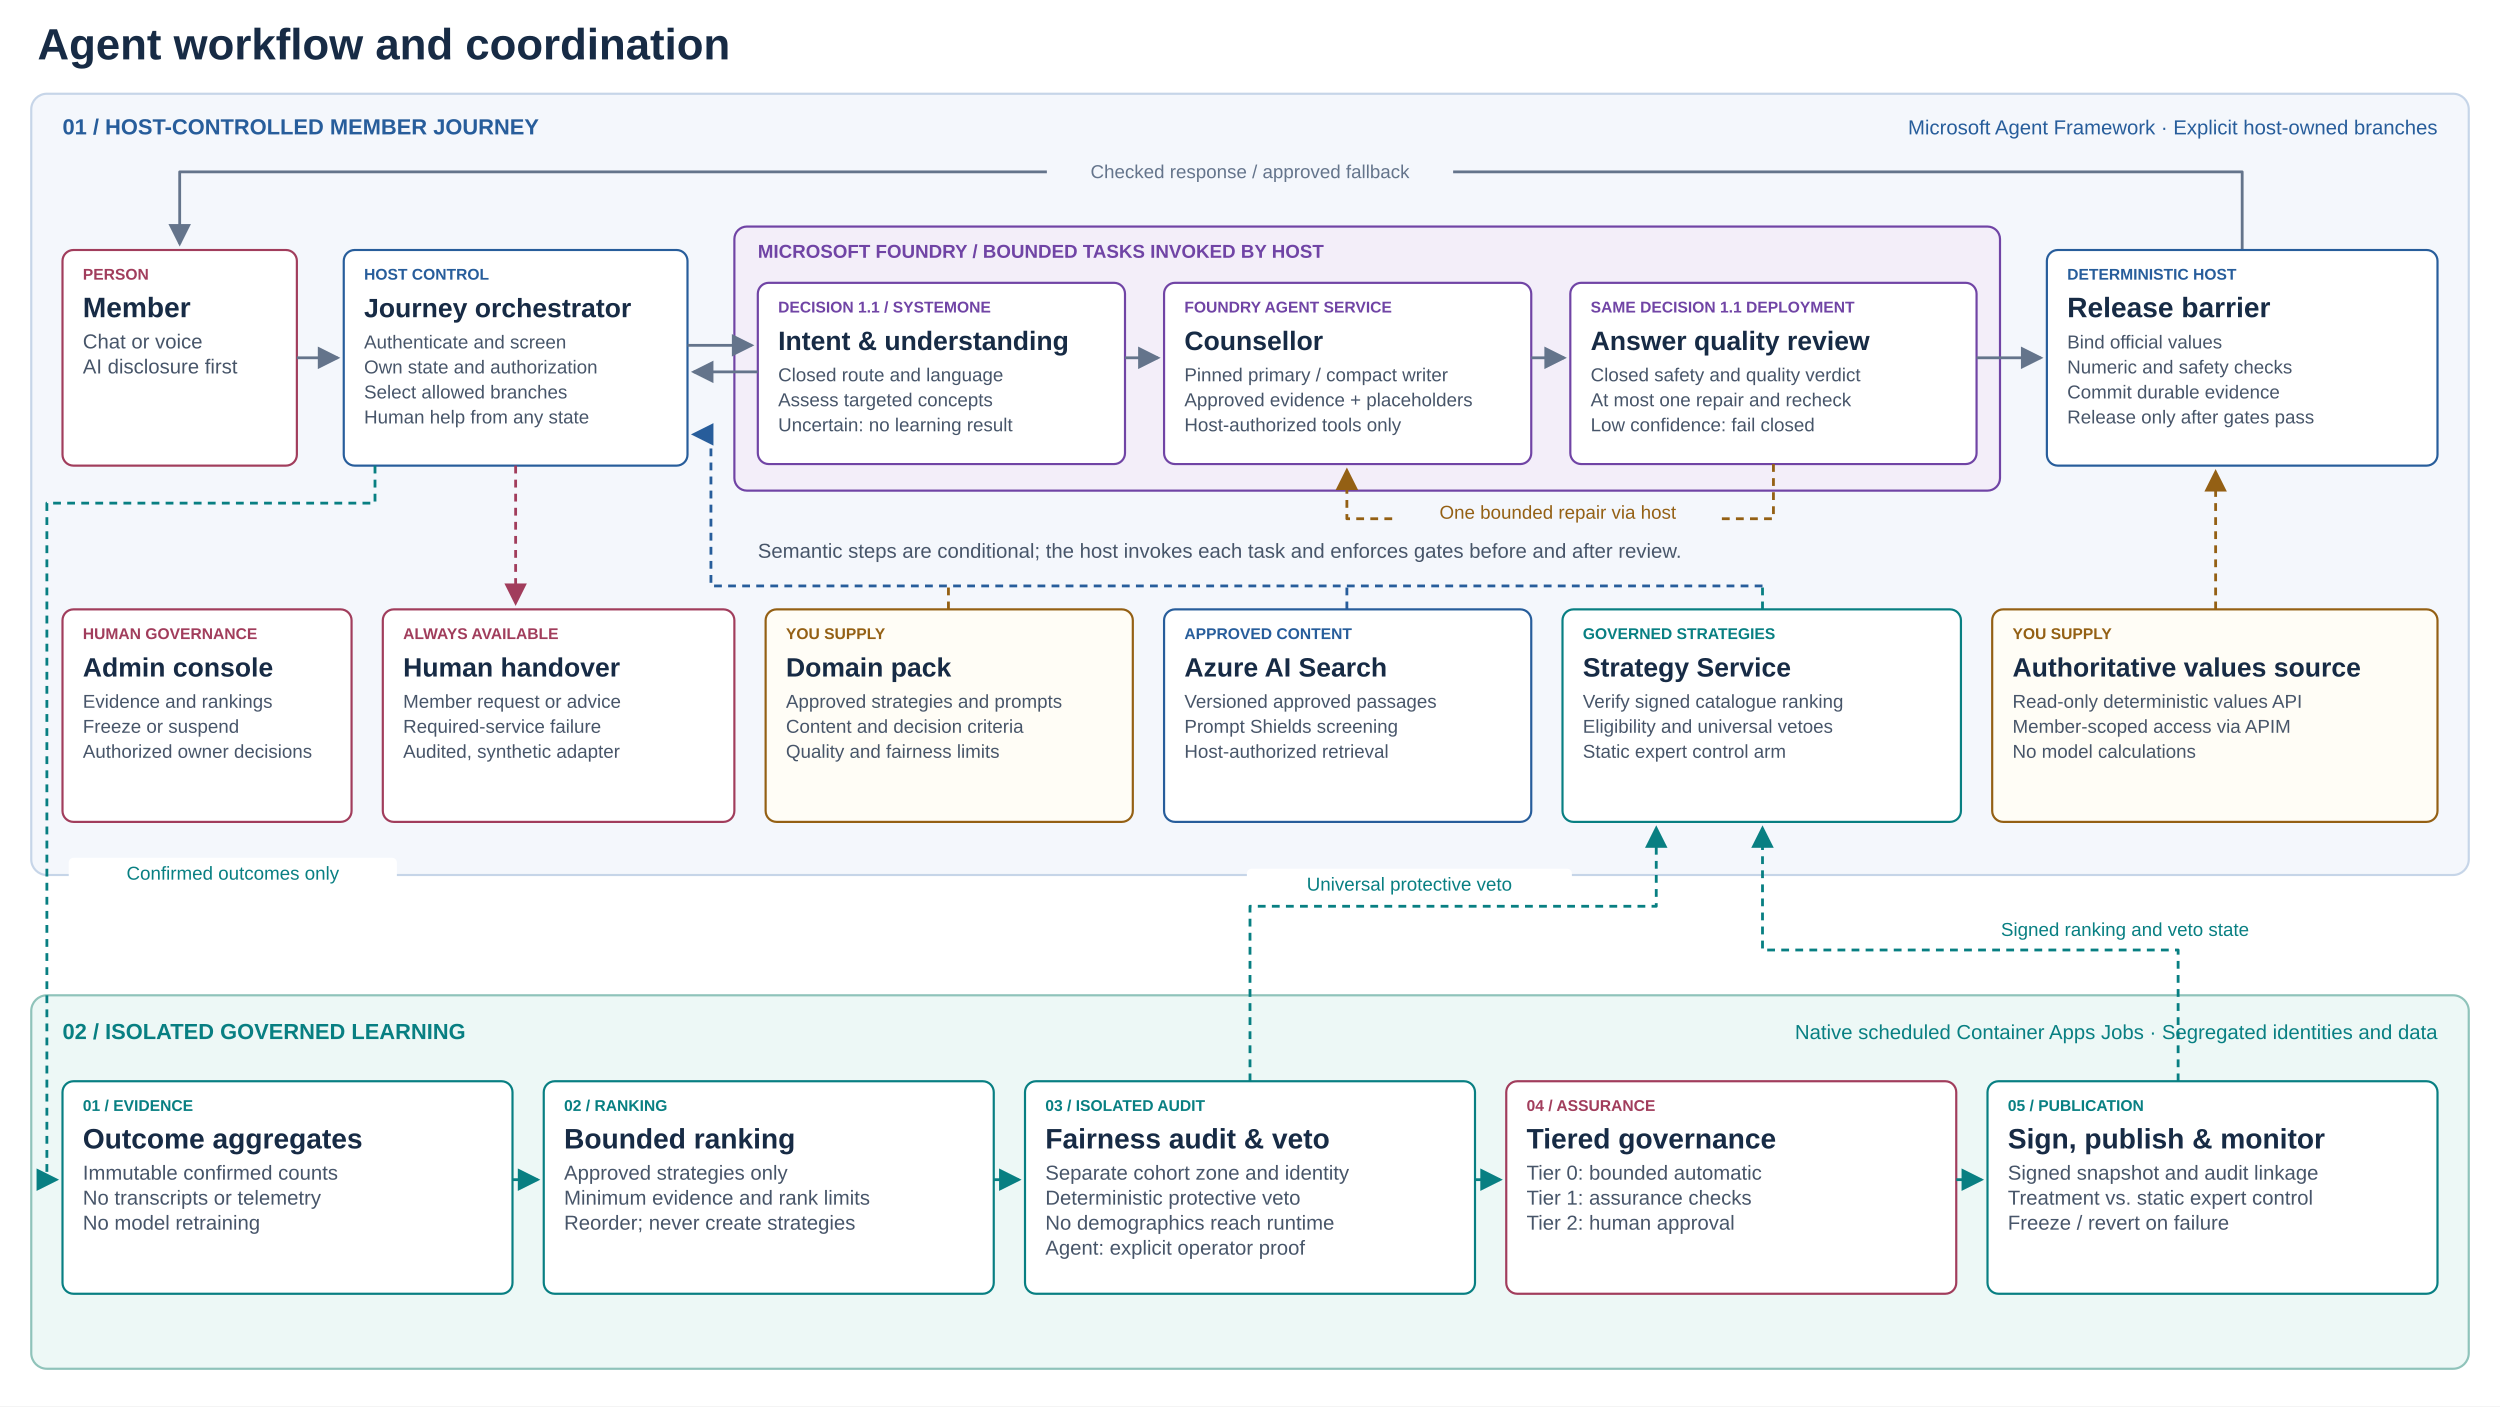
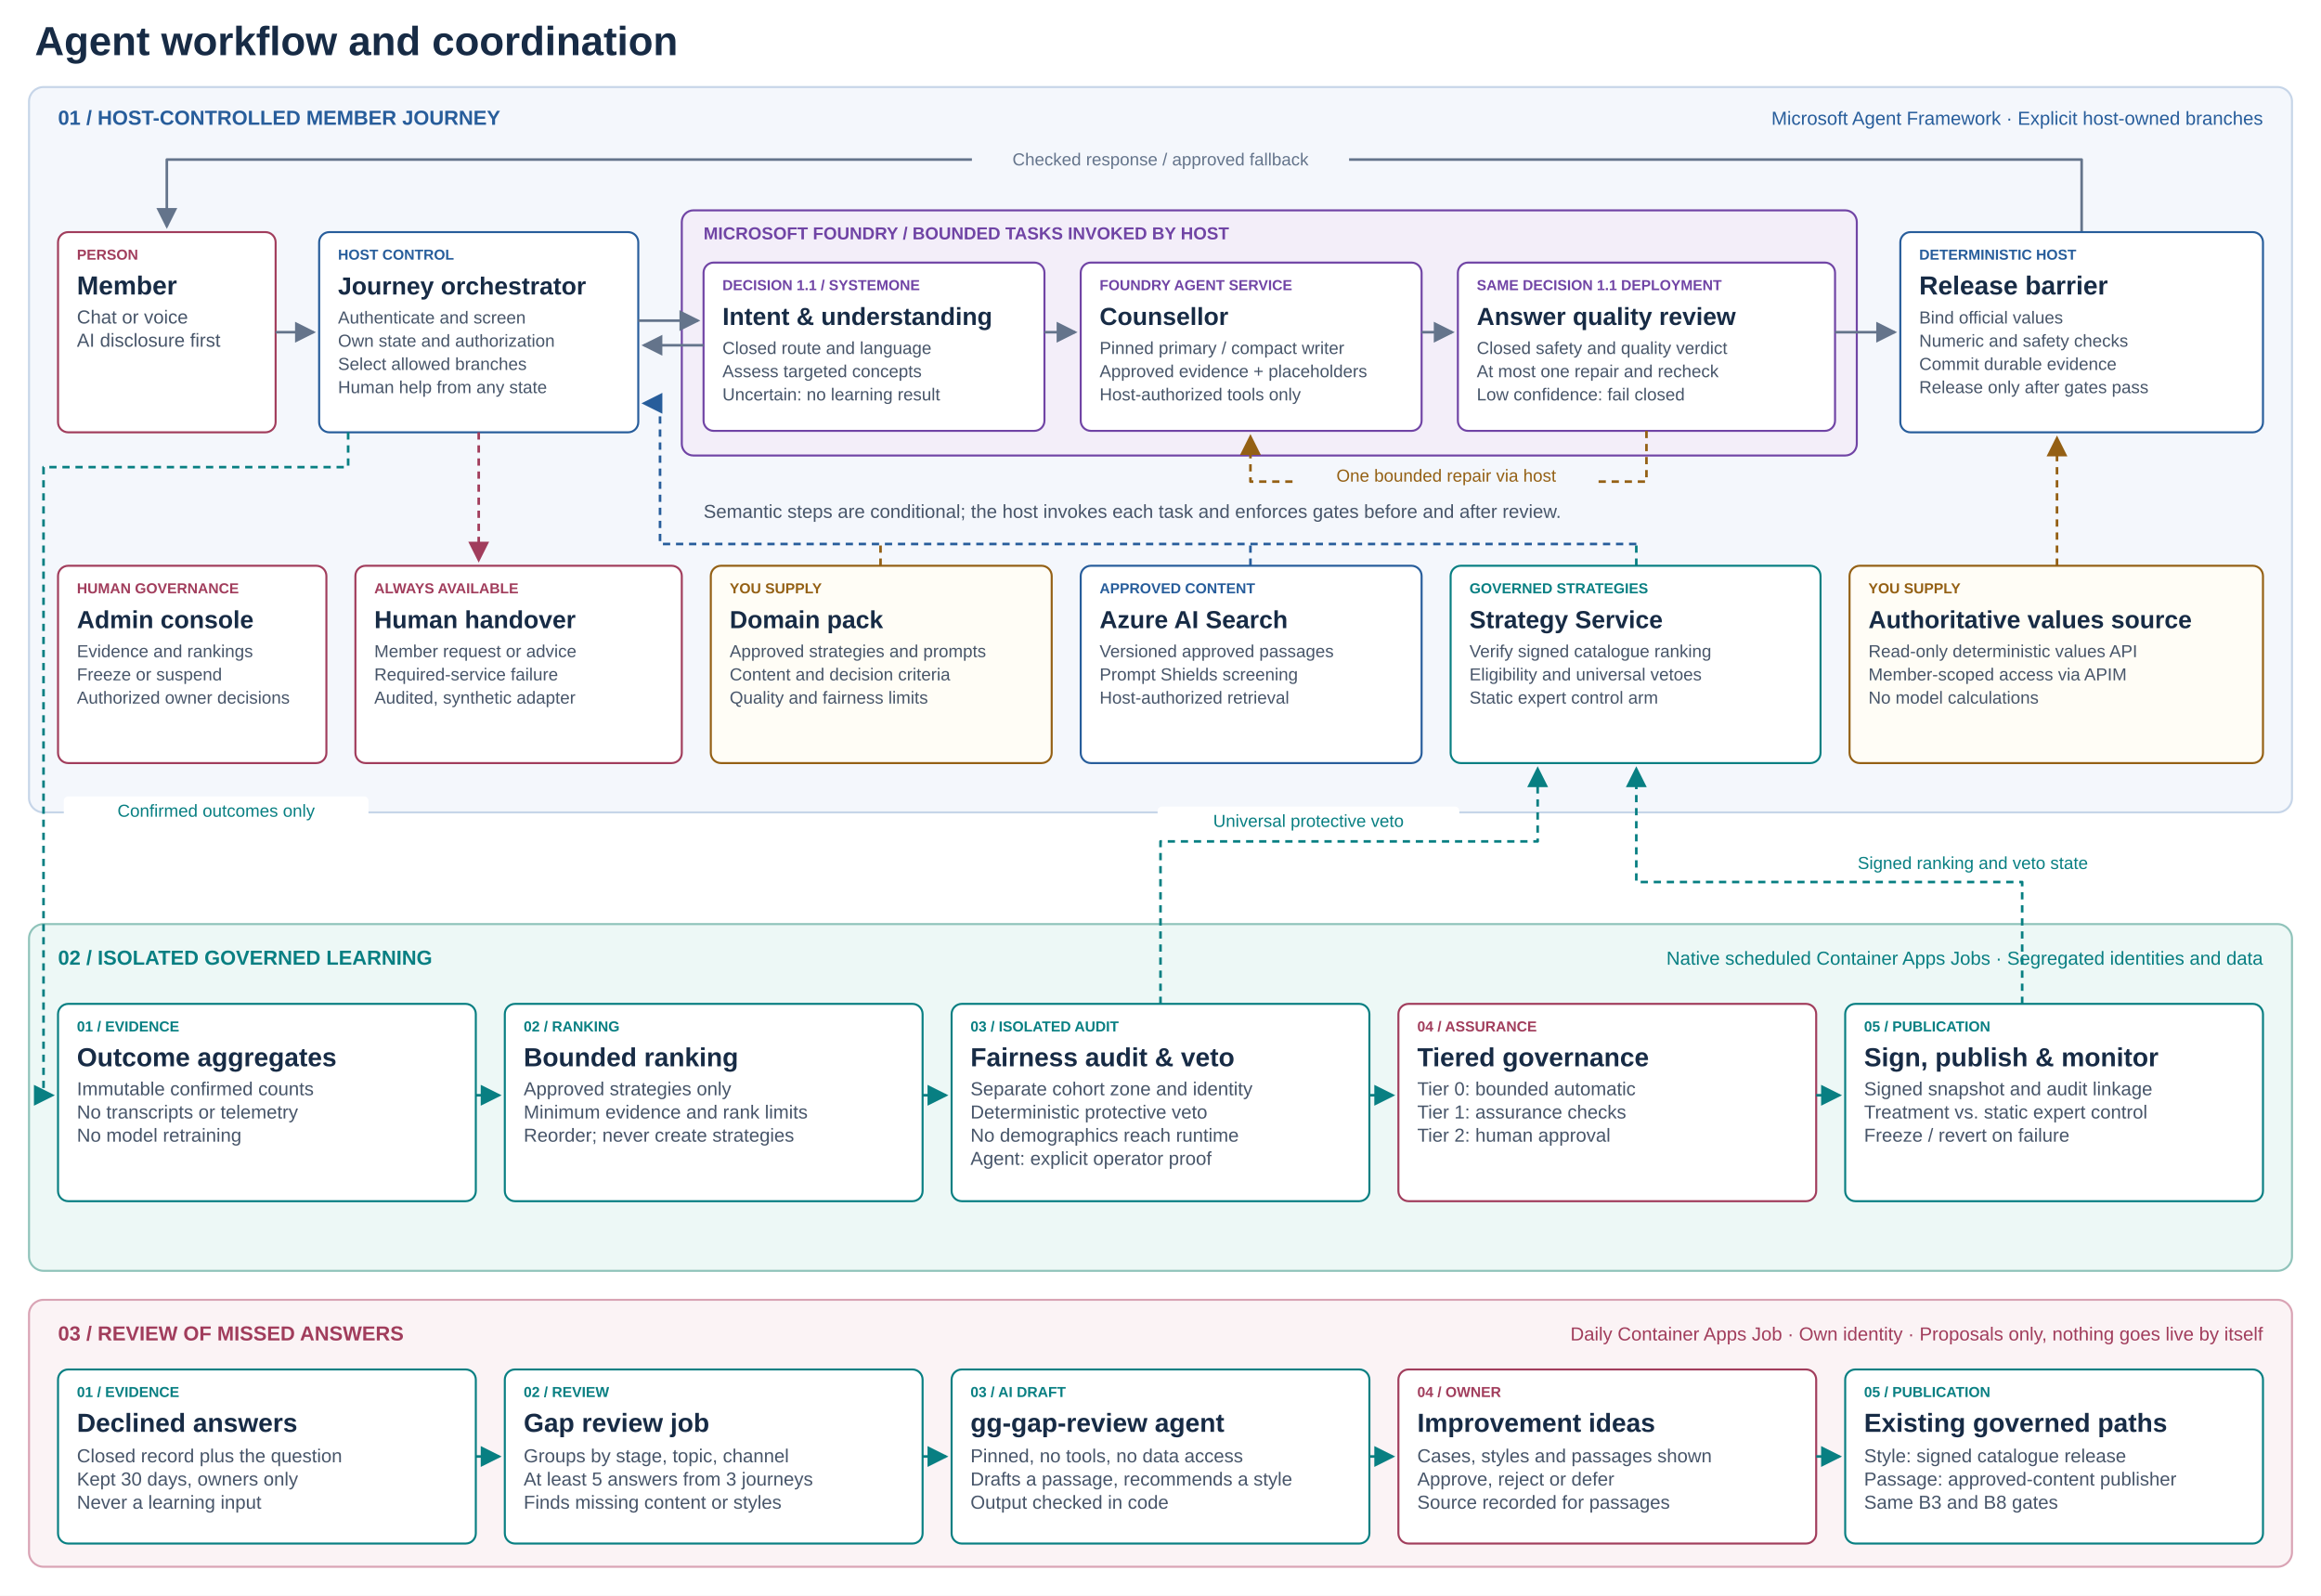
- <svg xmlns="http://www.w3.org/2000/svg" width="1600" height="900" viewBox="0 0 1600 900" role="img" aria-labelledby="title description" font-family="Arial, Helvetica, sans-serif">
+ <svg xmlns="http://www.w3.org/2000/svg" width="1600" height="1100" viewBox="0 0 1600 1100" role="img" aria-labelledby="title description" font-family="Arial, Helvetica, sans-serif">
  <defs>
    <marker id="m64748b" markerWidth="8" markerHeight="8" refX="7" refY="4" orient="auto">
      <path d="M0 0 L8 4 L0 8Z" fill="#64748b" />
    </marker>
    <marker id="m087f82" markerWidth="8" markerHeight="8" refX="7" refY="4" orient="auto">
      <path d="M0 0 L8 4 L0 8Z" fill="#087f82" />
    </marker>
    <marker id="m946014" markerWidth="8" markerHeight="8" refX="7" refY="4" orient="auto">
      <path d="M0 0 L8 4 L0 8Z" fill="#946014" />
    </marker>
    <marker id="ma13d5c" markerWidth="8" markerHeight="8" refX="7" refY="4" orient="auto">
      <path d="M0 0 L8 4 L0 8Z" fill="#a13d5c" />
    </marker>
    <marker id="m275d9b" markerWidth="8" markerHeight="8" refX="7" refY="4" orient="auto">
      <path d="M0 0 L8 4 L0 8Z" fill="#275d9b" />
    </marker>
    <marker id="m7044a5" markerWidth="8" markerHeight="8" refX="7" refY="4" orient="auto">
      <path d="M0 0 L8 4 L0 8Z" fill="#7044a5" />
    </marker>
  </defs>
-   <rect x="0" y="0" width="1600" height="900" rx="0" fill="#ffffff" stroke="none" stroke-width="1.4" />
+   <rect x="0" y="0" width="1600" height="1100" rx="0" fill="#ffffff" stroke="none" stroke-width="1.4" />
  <text x="24" y="38" font-size="28" fill="#172b45" font-weight="700" text-anchor="start">Agent workflow and coordination</text>
  <rect x="20" y="60" width="1560" height="500" rx="10" fill="#f4f7fc" stroke="#c6d5e8" stroke-width="1.4" />
  <text x="40" y="86" font-size="14" fill="#275d9b" font-weight="700" text-anchor="start">01 / HOST-CONTROLLED MEMBER JOURNEY</text>
  <text x="1560" y="86" font-size="13" fill="#275d9b" font-weight="400" text-anchor="end">Microsoft Agent Framework · Explicit host-owned branches</text>
  <path d="M1435 160 V110 H115 V156" fill="none" stroke="#64748b" stroke-width="1.8" stroke-linejoin="round" marker-end="url(#m64748b)" />
  <rect x="670" y="100" width="260" height="20" rx="3" fill="#f4f7fc" stroke="none" stroke-width="1.4" />
  <text x="800" y="114" font-size="12" fill="#64748b" font-weight="400" text-anchor="middle">Checked response / approved fallback</text>
  <rect x="40" y="160" width="150" height="138" rx="7" fill="#ffffff" stroke="#a13d5c" stroke-width="1.4" />
  <text x="53" y="179" font-size="10" fill="#a13d5c" font-weight="700" text-anchor="start">PERSON</text>
  <text x="53" y="203" font-size="18" fill="#172b45" font-weight="700" text-anchor="start">Member</text>
  <text x="53" y="223" font-size="13" fill="#475569" font-weight="400" text-anchor="start">Chat or voice</text>
  <text x="53" y="239" font-size="13" fill="#475569" font-weight="400" text-anchor="start">AI disclosure first</text>
  <rect x="220" y="160" width="220" height="138" rx="7" fill="#ffffff" stroke="#275d9b" stroke-width="1.4" />
  <text x="233" y="179" font-size="10" fill="#275d9b" font-weight="700" text-anchor="start">HOST CONTROL</text>
  <text x="233" y="203" font-size="17" fill="#172b45" font-weight="700" text-anchor="start">Journey orchestrator</text>
  <text x="233" y="223" font-size="12" fill="#475569" font-weight="400" text-anchor="start">Authenticate and screen</text>
  <text x="233" y="239" font-size="12" fill="#475569" font-weight="400" text-anchor="start">Own state and authorization</text>
  <text x="233" y="255" font-size="12" fill="#475569" font-weight="400" text-anchor="start">Select allowed branches</text>
  <text x="233" y="271" font-size="12" fill="#475569" font-weight="400" text-anchor="start">Human help from any state</text>
  <rect x="470" y="145" width="810" height="169" rx="8" fill="#f3eef9" stroke="#7044a5" stroke-width="1.4" />
  <text x="485" y="165" font-size="12" fill="#7044a5" font-weight="700" text-anchor="start">MICROSOFT FOUNDRY / BOUNDED TASKS INVOKED BY HOST</text>
  <rect x="485" y="181" width="235" height="116" rx="7" fill="#ffffff" stroke="#7044a5" stroke-width="1.4" />
  <text x="498" y="200" font-size="10" fill="#7044a5" font-weight="700" text-anchor="start">DECISION 1.1 / SYSTEMONE</text>
  <text x="498" y="224" font-size="17" fill="#172b45" font-weight="700" text-anchor="start">Intent &amp; understanding</text>
  <text x="498" y="244" font-size="12" fill="#475569" font-weight="400" text-anchor="start">Closed route and language</text>
  <text x="498" y="260" font-size="12" fill="#475569" font-weight="400" text-anchor="start">Assess targeted concepts</text>
  <text x="498" y="276" font-size="12" fill="#475569" font-weight="400" text-anchor="start">Uncertain: no learning result</text>
  <rect x="745" y="181" width="235" height="116" rx="7" fill="#ffffff" stroke="#7044a5" stroke-width="1.4" />
  <text x="758" y="200" font-size="10" fill="#7044a5" font-weight="700" text-anchor="start">FOUNDRY AGENT SERVICE</text>
  <text x="758" y="224" font-size="17" fill="#172b45" font-weight="700" text-anchor="start">Counsellor</text>
  <text x="758" y="244" font-size="12" fill="#475569" font-weight="400" text-anchor="start">Pinned primary / compact writer</text>
  <text x="758" y="260" font-size="12" fill="#475569" font-weight="400" text-anchor="start">Approved evidence + placeholders</text>
  <text x="758" y="276" font-size="12" fill="#475569" font-weight="400" text-anchor="start">Host-authorized tools only</text>
  <rect x="1005" y="181" width="260" height="116" rx="7" fill="#ffffff" stroke="#7044a5" stroke-width="1.4" />
  <text x="1018" y="200" font-size="10" fill="#7044a5" font-weight="700" text-anchor="start">SAME DECISION 1.1 DEPLOYMENT</text>
  <text x="1018" y="224" font-size="17" fill="#172b45" font-weight="700" text-anchor="start">Answer quality review</text>
  <text x="1018" y="244" font-size="12" fill="#475569" font-weight="400" text-anchor="start">Closed safety and quality verdict</text>
  <text x="1018" y="260" font-size="12" fill="#475569" font-weight="400" text-anchor="start">At most one repair and recheck</text>
  <text x="1018" y="276" font-size="12" fill="#475569" font-weight="400" text-anchor="start">Low confidence: fail closed</text>
  <path d="M190 229 H216" fill="none" stroke="#64748b" stroke-width="1.8" stroke-linejoin="round" marker-end="url(#m64748b)" />
  <path d="M440 221 H481" fill="none" stroke="#64748b" stroke-width="1.8" stroke-linejoin="round" marker-end="url(#m64748b)" />
  <path d="M485 238 H444" fill="none" stroke="#64748b" stroke-width="1.8" stroke-linejoin="round" marker-end="url(#m64748b)" />
  <path d="M720 229 H741" fill="none" stroke="#64748b" stroke-width="1.8" stroke-linejoin="round" marker-end="url(#m64748b)" />
  <path d="M980 229 H1001" fill="none" stroke="#64748b" stroke-width="1.8" stroke-linejoin="round" marker-end="url(#m64748b)" />
  <rect x="1310" y="160" width="250" height="138" rx="7" fill="#ffffff" stroke="#275d9b" stroke-width="1.4" />
  <text x="1323" y="179" font-size="10" fill="#275d9b" font-weight="700" text-anchor="start">DETERMINISTIC HOST</text>
  <text x="1323" y="203" font-size="18" fill="#172b45" font-weight="700" text-anchor="start">Release barrier</text>
  <text x="1323" y="223" font-size="12" fill="#475569" font-weight="400" text-anchor="start">Bind official values</text>
  <text x="1323" y="239" font-size="12" fill="#475569" font-weight="400" text-anchor="start">Numeric and safety checks</text>
  <text x="1323" y="255" font-size="12" fill="#475569" font-weight="400" text-anchor="start">Commit durable evidence</text>
  <text x="1323" y="271" font-size="12" fill="#475569" font-weight="400" text-anchor="start">Release only after gates pass</text>
  <path d="M1265 229 H1306" fill="none" stroke="#64748b" stroke-width="1.8" stroke-linejoin="round" marker-end="url(#m64748b)" />
  <path d="M1135 297 V332 H862 V301" fill="none" stroke="#946014" stroke-width="1.8" stroke-linejoin="round" stroke-dasharray="5 4" marker-end="url(#m946014)" />
  <rect x="894.5" y="318" width="205" height="20" rx="3" fill="#f4f7fc" stroke="none" stroke-width="1.4" />
  <text x="997" y="332" font-size="12" fill="#946014" font-weight="400" text-anchor="middle">One bounded repair via host</text>
  <text x="485" y="357" font-size="13" fill="#475569" font-weight="400" text-anchor="start">Semantic steps are conditional; the host invokes each task and enforces gates before and after review.</text>
  <rect x="40" y="390" width="185" height="136" rx="7" fill="#ffffff" stroke="#a13d5c" stroke-width="1.4" />
  <text x="53" y="409" font-size="10" fill="#a13d5c" font-weight="700" text-anchor="start">HUMAN GOVERNANCE</text>
  <text x="53" y="433" font-size="17" fill="#172b45" font-weight="700" text-anchor="start">Admin console</text>
  <text x="53" y="453" font-size="12" fill="#475569" font-weight="400" text-anchor="start">Evidence and rankings</text>
  <text x="53" y="469" font-size="12" fill="#475569" font-weight="400" text-anchor="start">Freeze or suspend</text>
  <text x="53" y="485" font-size="12" fill="#475569" font-weight="400" text-anchor="start">Authorized owner decisions</text>
  <rect x="245" y="390" width="225" height="136" rx="7" fill="#ffffff" stroke="#a13d5c" stroke-width="1.4" />
  <text x="258" y="409" font-size="10" fill="#a13d5c" font-weight="700" text-anchor="start">ALWAYS AVAILABLE</text>
  <text x="258" y="433" font-size="17" fill="#172b45" font-weight="700" text-anchor="start">Human handover</text>
  <text x="258" y="453" font-size="12" fill="#475569" font-weight="400" text-anchor="start">Member request or advice</text>
  <text x="258" y="469" font-size="12" fill="#475569" font-weight="400" text-anchor="start">Required-service failure</text>
  <text x="258" y="485" font-size="12" fill="#475569" font-weight="400" text-anchor="start">Audited, synthetic adapter</text>
  <rect x="490" y="390" width="235" height="136" rx="7" fill="#fffdf6" stroke="#946014" stroke-width="1.4" />
  <text x="503" y="409" font-size="10" fill="#946014" font-weight="700" text-anchor="start">YOU SUPPLY</text>
  <text x="503" y="433" font-size="17" fill="#172b45" font-weight="700" text-anchor="start">Domain pack</text>
  <text x="503" y="453" font-size="12" fill="#475569" font-weight="400" text-anchor="start">Approved strategies and prompts</text>
  <text x="503" y="469" font-size="12" fill="#475569" font-weight="400" text-anchor="start">Content and decision criteria</text>
  <text x="503" y="485" font-size="12" fill="#475569" font-weight="400" text-anchor="start">Quality and fairness limits</text>
  <rect x="745" y="390" width="235" height="136" rx="7" fill="#ffffff" stroke="#275d9b" stroke-width="1.4" />
  <text x="758" y="409" font-size="10" fill="#275d9b" font-weight="700" text-anchor="start">APPROVED CONTENT</text>
  <text x="758" y="433" font-size="17" fill="#172b45" font-weight="700" text-anchor="start">Azure AI Search</text>
  <text x="758" y="453" font-size="12" fill="#475569" font-weight="400" text-anchor="start">Versioned approved passages</text>
  <text x="758" y="469" font-size="12" fill="#475569" font-weight="400" text-anchor="start">Prompt Shields screening</text>
  <text x="758" y="485" font-size="12" fill="#475569" font-weight="400" text-anchor="start">Host-authorized retrieval</text>
  <rect x="1000" y="390" width="255" height="136" rx="7" fill="#ffffff" stroke="#087f82" stroke-width="1.4" />
  <text x="1013" y="409" font-size="10" fill="#087f82" font-weight="700" text-anchor="start">GOVERNED STRATEGIES</text>
  <text x="1013" y="433" font-size="17" fill="#172b45" font-weight="700" text-anchor="start">Strategy Service</text>
  <text x="1013" y="453" font-size="12" fill="#475569" font-weight="400" text-anchor="start">Verify signed catalogue ranking</text>
  <text x="1013" y="469" font-size="12" fill="#475569" font-weight="400" text-anchor="start">Eligibility and universal vetoes</text>
  <text x="1013" y="485" font-size="12" fill="#475569" font-weight="400" text-anchor="start">Static expert control arm</text>
  <rect x="1275" y="390" width="285" height="136" rx="7" fill="#fffdf6" stroke="#946014" stroke-width="1.4" />
  <text x="1288" y="409" font-size="10" fill="#946014" font-weight="700" text-anchor="start">YOU SUPPLY</text>
  <text x="1288" y="433" font-size="17" fill="#172b45" font-weight="700" text-anchor="start">Authoritative values source</text>
  <text x="1288" y="453" font-size="12" fill="#475569" font-weight="400" text-anchor="start">Read-only deterministic values API</text>
  <text x="1288" y="469" font-size="12" fill="#475569" font-weight="400" text-anchor="start">Member-scoped access via APIM</text>
  <text x="1288" y="485" font-size="12" fill="#475569" font-weight="400" text-anchor="start">No model calculations</text>
  <path d="M330 298 V386" fill="none" stroke="#a13d5c" stroke-width="1.8" stroke-linejoin="round" stroke-dasharray="5 4" marker-end="url(#ma13d5c)" />
  <path d="M607 390 V375" fill="none" stroke="#946014" stroke-width="1.8" stroke-linejoin="round" stroke-dasharray="5 4" />
  <path d="M862 390 V375" fill="none" stroke="#275d9b" stroke-width="1.8" stroke-linejoin="round" stroke-dasharray="5 4" />
  <path d="M1128 390 V375" fill="none" stroke="#087f82" stroke-width="1.8" stroke-linejoin="round" stroke-dasharray="5 4" />
  <path d="M1128 375 H455 V278 H444" fill="none" stroke="#275d9b" stroke-width="1.8" stroke-dasharray="5 4" stroke-linejoin="round" marker-end="url(#m275d9b)" />
  <path d="M1418 390 V302" fill="none" stroke="#946014" stroke-width="1.8" stroke-linejoin="round" stroke-dasharray="5 4" marker-end="url(#m946014)" />
  <rect x="20" y="637" width="1560" height="239" rx="10" fill="#edf8f6" stroke="#8fc3ba" stroke-width="1.4" />
  <text x="40" y="665" font-size="14" fill="#087f82" font-weight="700" text-anchor="start">02 / ISOLATED GOVERNED LEARNING</text>
  <text x="1560" y="665" font-size="13" fill="#087f82" font-weight="400" text-anchor="end">Native scheduled Container Apps Jobs · Segregated identities and data</text>
  <rect x="40" y="692" width="288" height="136" rx="7" fill="#ffffff" stroke="#087f82" stroke-width="1.4" />
  <text x="53" y="711" font-size="10" fill="#087f82" font-weight="700" text-anchor="start">01 / EVIDENCE</text>
  <text x="53" y="735" font-size="18" fill="#172b45" font-weight="700" text-anchor="start">Outcome aggregates</text>
  <text x="53" y="755" font-size="13" fill="#475569" font-weight="400" text-anchor="start">Immutable confirmed counts</text>
  <text x="53" y="771" font-size="13" fill="#475569" font-weight="400" text-anchor="start">No transcripts or telemetry</text>
  <text x="53" y="787" font-size="13" fill="#475569" font-weight="400" text-anchor="start">No model retraining</text>
  <path d="M328 755 H344" fill="none" stroke="#087f82" stroke-width="1.8" stroke-linejoin="round" marker-end="url(#m087f82)" />
  <rect x="348" y="692" width="288" height="136" rx="7" fill="#ffffff" stroke="#087f82" stroke-width="1.4" />
  <text x="361" y="711" font-size="10" fill="#087f82" font-weight="700" text-anchor="start">02 / RANKING</text>
  <text x="361" y="735" font-size="18" fill="#172b45" font-weight="700" text-anchor="start">Bounded ranking</text>
  <text x="361" y="755" font-size="13" fill="#475569" font-weight="400" text-anchor="start">Approved strategies only</text>
  <text x="361" y="771" font-size="13" fill="#475569" font-weight="400" text-anchor="start">Minimum evidence and rank limits</text>
  <text x="361" y="787" font-size="13" fill="#475569" font-weight="400" text-anchor="start">Reorder; never create strategies</text>
  <path d="M636 755 H652" fill="none" stroke="#087f82" stroke-width="1.8" stroke-linejoin="round" marker-end="url(#m087f82)" />
  <rect x="656" y="692" width="288" height="136" rx="7" fill="#ffffff" stroke="#087f82" stroke-width="1.4" />
  <text x="669" y="711" font-size="10" fill="#087f82" font-weight="700" text-anchor="start">03 / ISOLATED AUDIT</text>
  <text x="669" y="735" font-size="18" fill="#172b45" font-weight="700" text-anchor="start">Fairness audit &amp; veto</text>
  <text x="669" y="755" font-size="13" fill="#475569" font-weight="400" text-anchor="start">Separate cohort zone and identity</text>
  <text x="669" y="771" font-size="13" fill="#475569" font-weight="400" text-anchor="start">Deterministic protective veto</text>
  <text x="669" y="787" font-size="13" fill="#475569" font-weight="400" text-anchor="start">No demographics reach runtime</text>
  <text x="669" y="803" font-size="13" fill="#475569" font-weight="400" text-anchor="start">Agent: explicit operator proof</text>
  <path d="M944 755 H960" fill="none" stroke="#087f82" stroke-width="1.8" stroke-linejoin="round" marker-end="url(#m087f82)" />
  <rect x="964" y="692" width="288" height="136" rx="7" fill="#ffffff" stroke="#a13d5c" stroke-width="1.4" />
  <text x="977" y="711" font-size="10" fill="#a13d5c" font-weight="700" text-anchor="start">04 / ASSURANCE</text>
  <text x="977" y="735" font-size="18" fill="#172b45" font-weight="700" text-anchor="start">Tiered governance</text>
  <text x="977" y="755" font-size="13" fill="#475569" font-weight="400" text-anchor="start">Tier 0: bounded automatic</text>
  <text x="977" y="771" font-size="13" fill="#475569" font-weight="400" text-anchor="start">Tier 1: assurance checks</text>
  <text x="977" y="787" font-size="13" fill="#475569" font-weight="400" text-anchor="start">Tier 2: human approval</text>
  <path d="M1252 755 H1268" fill="none" stroke="#087f82" stroke-width="1.8" stroke-linejoin="round" marker-end="url(#m087f82)" />
  <rect x="1272" y="692" width="288" height="136" rx="7" fill="#ffffff" stroke="#087f82" stroke-width="1.4" />
  <text x="1285" y="711" font-size="10" fill="#087f82" font-weight="700" text-anchor="start">05 / PUBLICATION</text>
  <text x="1285" y="735" font-size="18" fill="#172b45" font-weight="700" text-anchor="start">Sign, publish &amp; monitor</text>
  <text x="1285" y="755" font-size="13" fill="#475569" font-weight="400" text-anchor="start">Signed snapshot and audit linkage</text>
  <text x="1285" y="771" font-size="13" fill="#475569" font-weight="400" text-anchor="start">Treatment vs. static expert control</text>
  <text x="1285" y="787" font-size="13" fill="#475569" font-weight="400" text-anchor="start">Freeze / revert on failure</text>
  <path d="M240 298 V322 H30 V755 H36" fill="none" stroke="#087f82" stroke-width="1.8" stroke-linejoin="round" stroke-dasharray="5 4" marker-end="url(#m087f82)" />
  <rect x="44" y="549" width="210" height="20" rx="3" fill="#ffffff" stroke="none" />
  <text x="149" y="563" font-size="12" fill="#087f82" text-anchor="middle">Confirmed outcomes only</text>
  <path d="M1394 692 V608 H1128 V530" fill="none" stroke="#087f82" stroke-width="1.8" stroke-linejoin="round" stroke-dasharray="5 4" marker-end="url(#m087f82)" />
  <rect x="1236" y="585" width="248" height="20" rx="3" fill="#ffffff" stroke="none" stroke-width="1.4" />
  <text x="1360" y="599" font-size="12" fill="#087f82" font-weight="400" text-anchor="middle">Signed ranking and veto state</text>
  <path d="M800 692 V580 H1060 V530" fill="none" stroke="#087f82" stroke-width="1.8" stroke-linejoin="round" stroke-dasharray="5 4" marker-end="url(#m087f82)" />
  <rect x="798" y="556" width="208" height="20" rx="3" fill="#ffffff" stroke="none" stroke-width="1.4" />
  <text x="902" y="570" font-size="12" fill="#087f82" font-weight="400" text-anchor="middle">Universal protective veto</text>
+   <rect x="20" y="896" width="1560" height="184" rx="10" fill="#fbf3f5" stroke="#d9a3b4" stroke-width="1.4" />
+   <text x="40" y="924" font-size="14" fill="#a13d5c" font-weight="700" text-anchor="start">03 / REVIEW OF MISSED ANSWERS</text>
+   <text x="1560" y="924" font-size="13" fill="#a13d5c" font-weight="400" text-anchor="end">Daily Container Apps Job · Own identity · Proposals only, nothing goes live by itself</text>
+   <rect x="40" y="944" width="288" height="120" rx="7" fill="#ffffff" stroke="#087f82" stroke-width="1.4" />
+   <text x="53" y="963" font-size="10" fill="#087f82" font-weight="700" text-anchor="start">01 / EVIDENCE</text>
+   <text x="53" y="987" font-size="18" fill="#172b45" font-weight="700" text-anchor="start">Declined answers</text>
+   <text x="53" y="1008" font-size="13" fill="#475569" font-weight="400" text-anchor="start">Closed record plus the question</text>
+   <text x="53" y="1024" font-size="13" fill="#475569" font-weight="400" text-anchor="start">Kept 30 days, owners only</text>
+   <text x="53" y="1040" font-size="13" fill="#475569" font-weight="400" text-anchor="start">Never a learning input</text>
+   <path d="M328 1004 H344" fill="none" stroke="#087f82" stroke-width="1.8" stroke-linejoin="round" marker-end="url(#m087f82)" />
+   <rect x="348" y="944" width="288" height="120" rx="7" fill="#ffffff" stroke="#087f82" stroke-width="1.4" />
+   <text x="361" y="963" font-size="10" fill="#087f82" font-weight="700" text-anchor="start">02 / REVIEW</text>
+   <text x="361" y="987" font-size="18" fill="#172b45" font-weight="700" text-anchor="start">Gap review job</text>
+   <text x="361" y="1008" font-size="13" fill="#475569" font-weight="400" text-anchor="start">Groups by stage, topic, channel</text>
+   <text x="361" y="1024" font-size="13" fill="#475569" font-weight="400" text-anchor="start">At least 5 answers from 3 journeys</text>
+   <text x="361" y="1040" font-size="13" fill="#475569" font-weight="400" text-anchor="start">Finds missing content or styles</text>
+   <path d="M636 1004 H652" fill="none" stroke="#087f82" stroke-width="1.8" stroke-linejoin="round" marker-end="url(#m087f82)" />
+   <rect x="656" y="944" width="288" height="120" rx="7" fill="#ffffff" stroke="#087f82" stroke-width="1.4" />
+   <text x="669" y="963" font-size="10" fill="#087f82" font-weight="700" text-anchor="start">03 / AI DRAFT</text>
+   <text x="669" y="987" font-size="18" fill="#172b45" font-weight="700" text-anchor="start">gg-gap-review agent</text>
+   <text x="669" y="1008" font-size="13" fill="#475569" font-weight="400" text-anchor="start">Pinned, no tools, no data access</text>
+   <text x="669" y="1024" font-size="13" fill="#475569" font-weight="400" text-anchor="start">Drafts a passage, recommends a style</text>
+   <text x="669" y="1040" font-size="13" fill="#475569" font-weight="400" text-anchor="start">Output checked in code</text>
+   <path d="M944 1004 H960" fill="none" stroke="#087f82" stroke-width="1.8" stroke-linejoin="round" marker-end="url(#m087f82)" />
+   <rect x="964" y="944" width="288" height="120" rx="7" fill="#ffffff" stroke="#a13d5c" stroke-width="1.4" />
+   <text x="977" y="963" font-size="10" fill="#a13d5c" font-weight="700" text-anchor="start">04 / OWNER</text>
+   <text x="977" y="987" font-size="18" fill="#172b45" font-weight="700" text-anchor="start">Improvement ideas</text>
+   <text x="977" y="1008" font-size="13" fill="#475569" font-weight="400" text-anchor="start">Cases, styles and passages shown</text>
+   <text x="977" y="1024" font-size="13" fill="#475569" font-weight="400" text-anchor="start">Approve, reject or defer</text>
+   <text x="977" y="1040" font-size="13" fill="#475569" font-weight="400" text-anchor="start">Source recorded for passages</text>
+   <path d="M1252 1004 H1268" fill="none" stroke="#087f82" stroke-width="1.8" stroke-linejoin="round" marker-end="url(#m087f82)" />
+   <rect x="1272" y="944" width="288" height="120" rx="7" fill="#ffffff" stroke="#087f82" stroke-width="1.4" />
+   <text x="1285" y="963" font-size="10" fill="#087f82" font-weight="700" text-anchor="start">05 / PUBLICATION</text>
+   <text x="1285" y="987" font-size="18" fill="#172b45" font-weight="700" text-anchor="start">Existing governed paths</text>
+   <text x="1285" y="1008" font-size="13" fill="#475569" font-weight="400" text-anchor="start">Style: signed catalogue release</text>
+   <text x="1285" y="1024" font-size="13" fill="#475569" font-weight="400" text-anchor="start">Passage: approved-content publisher</text>
+   <text x="1285" y="1040" font-size="13" fill="#475569" font-weight="400" text-anchor="start">Same B3 and B8 gates</text>
</svg>
